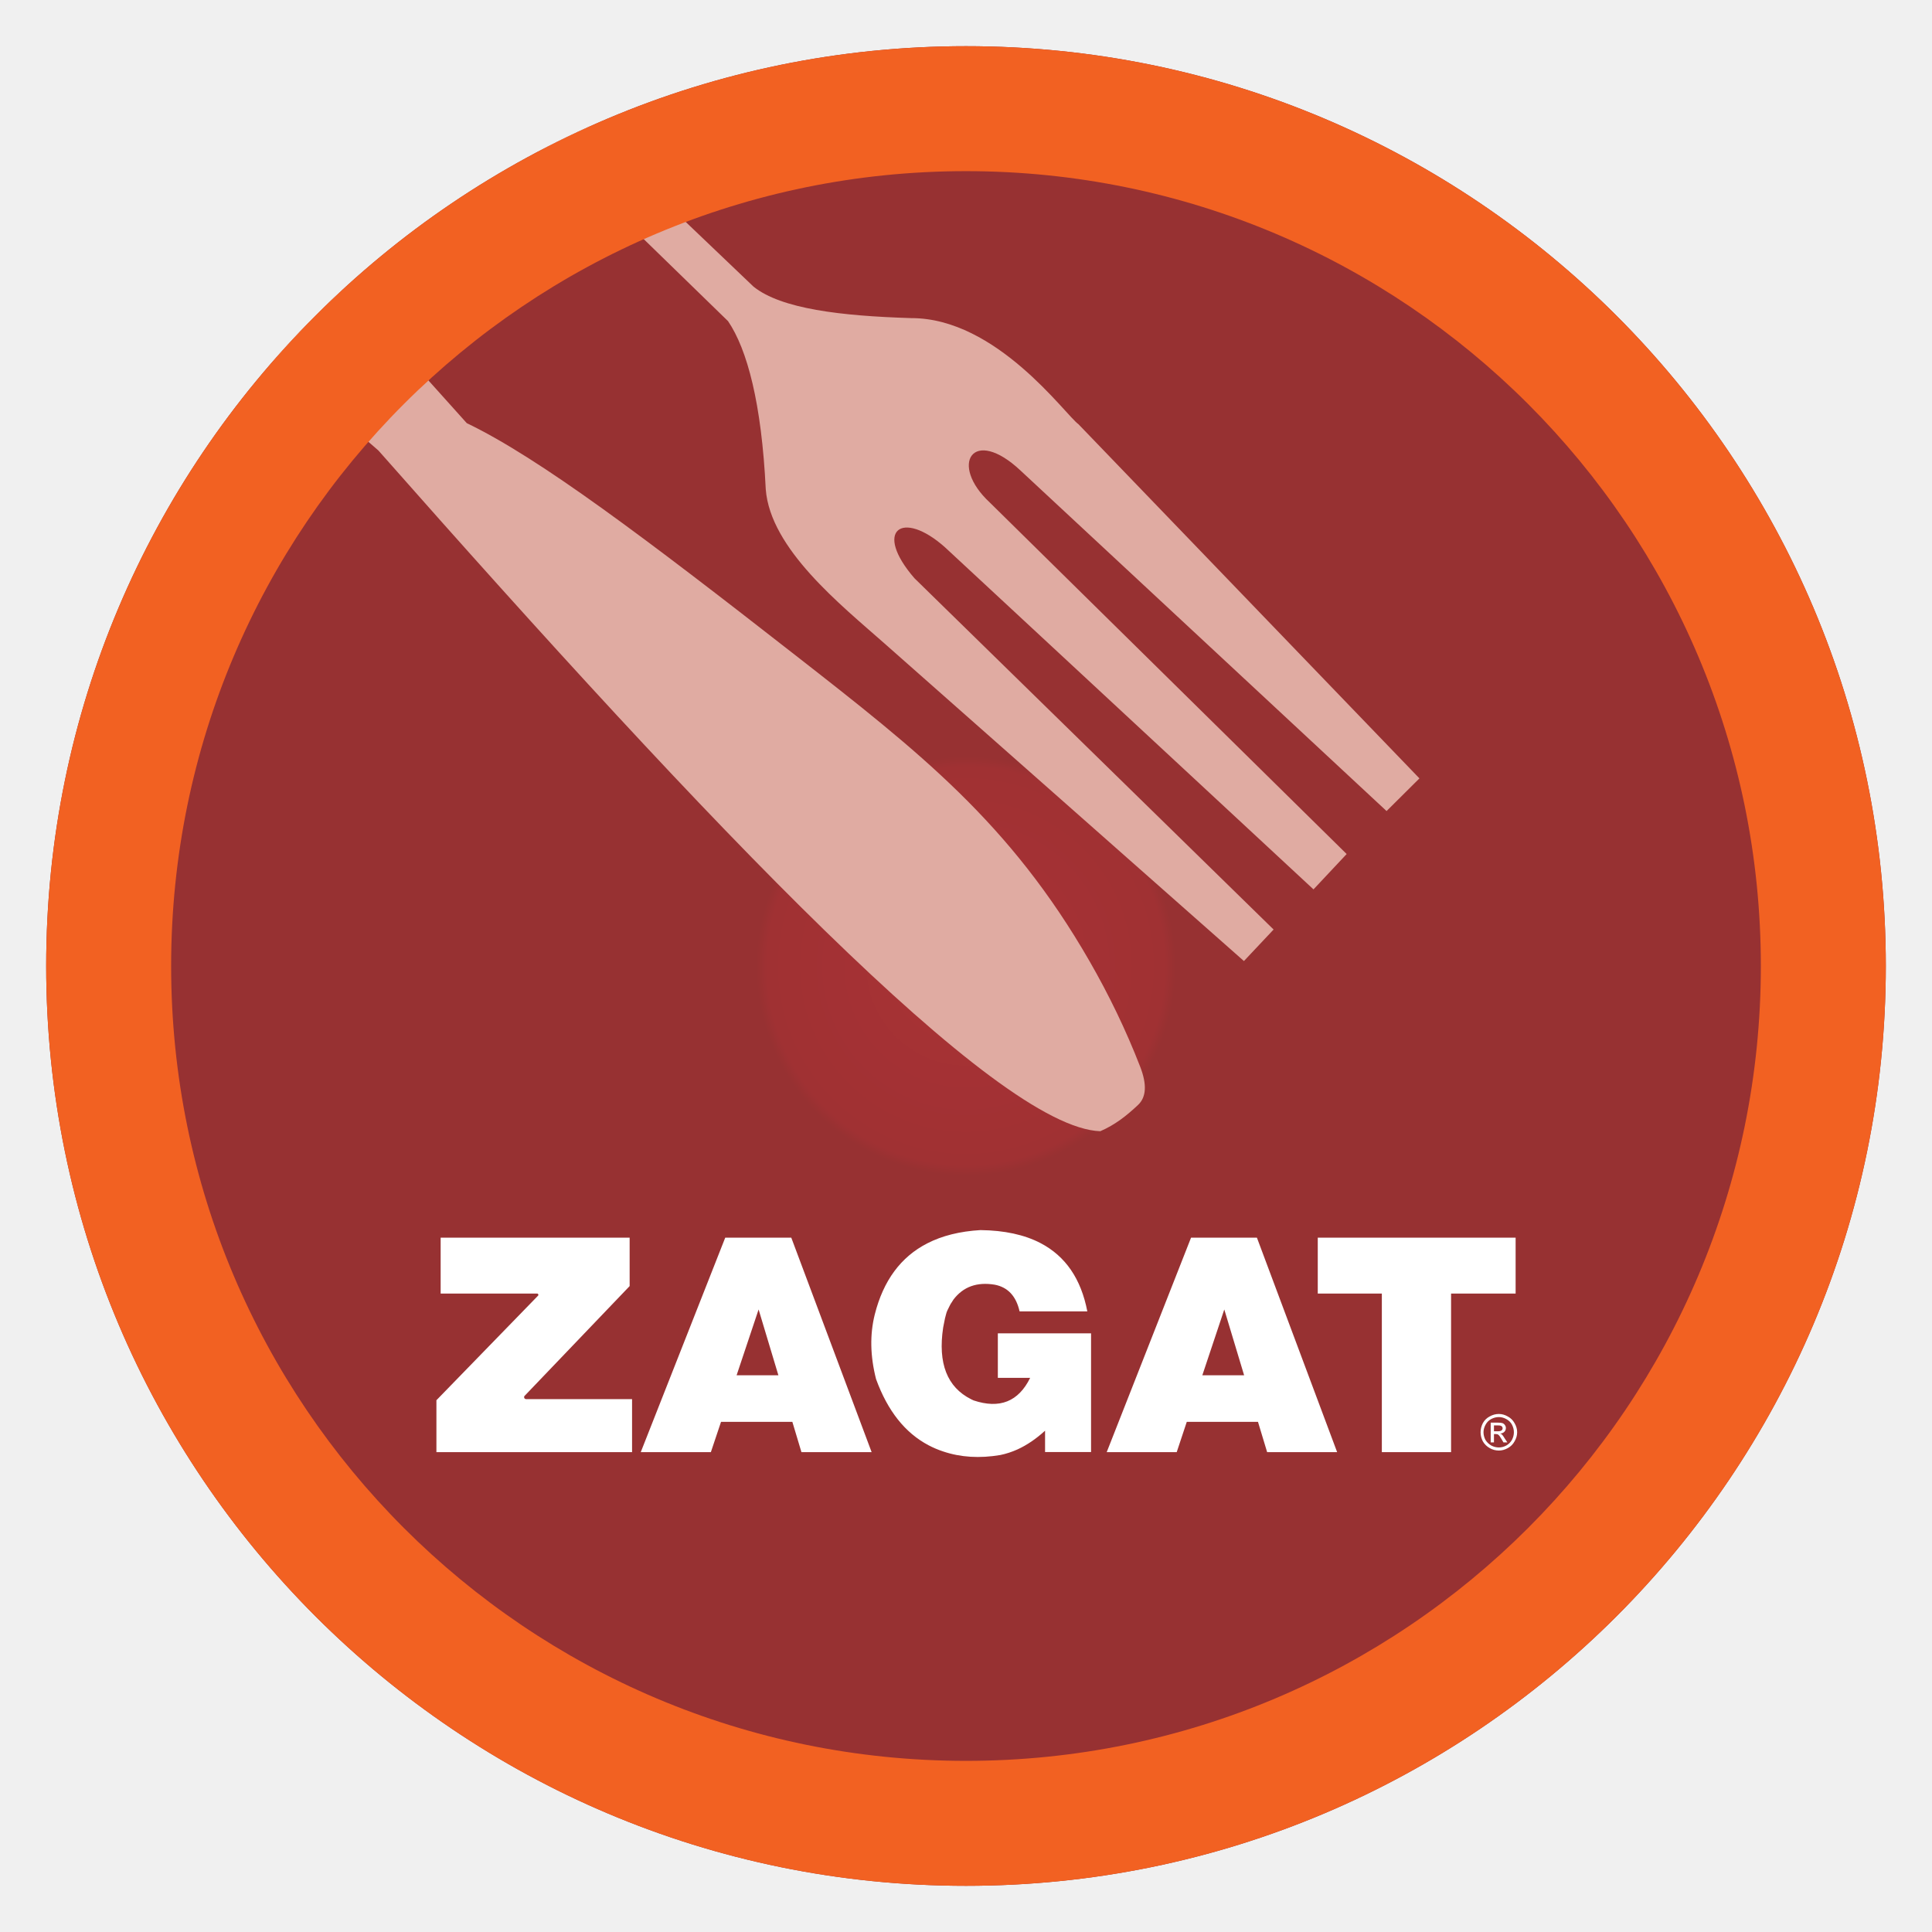
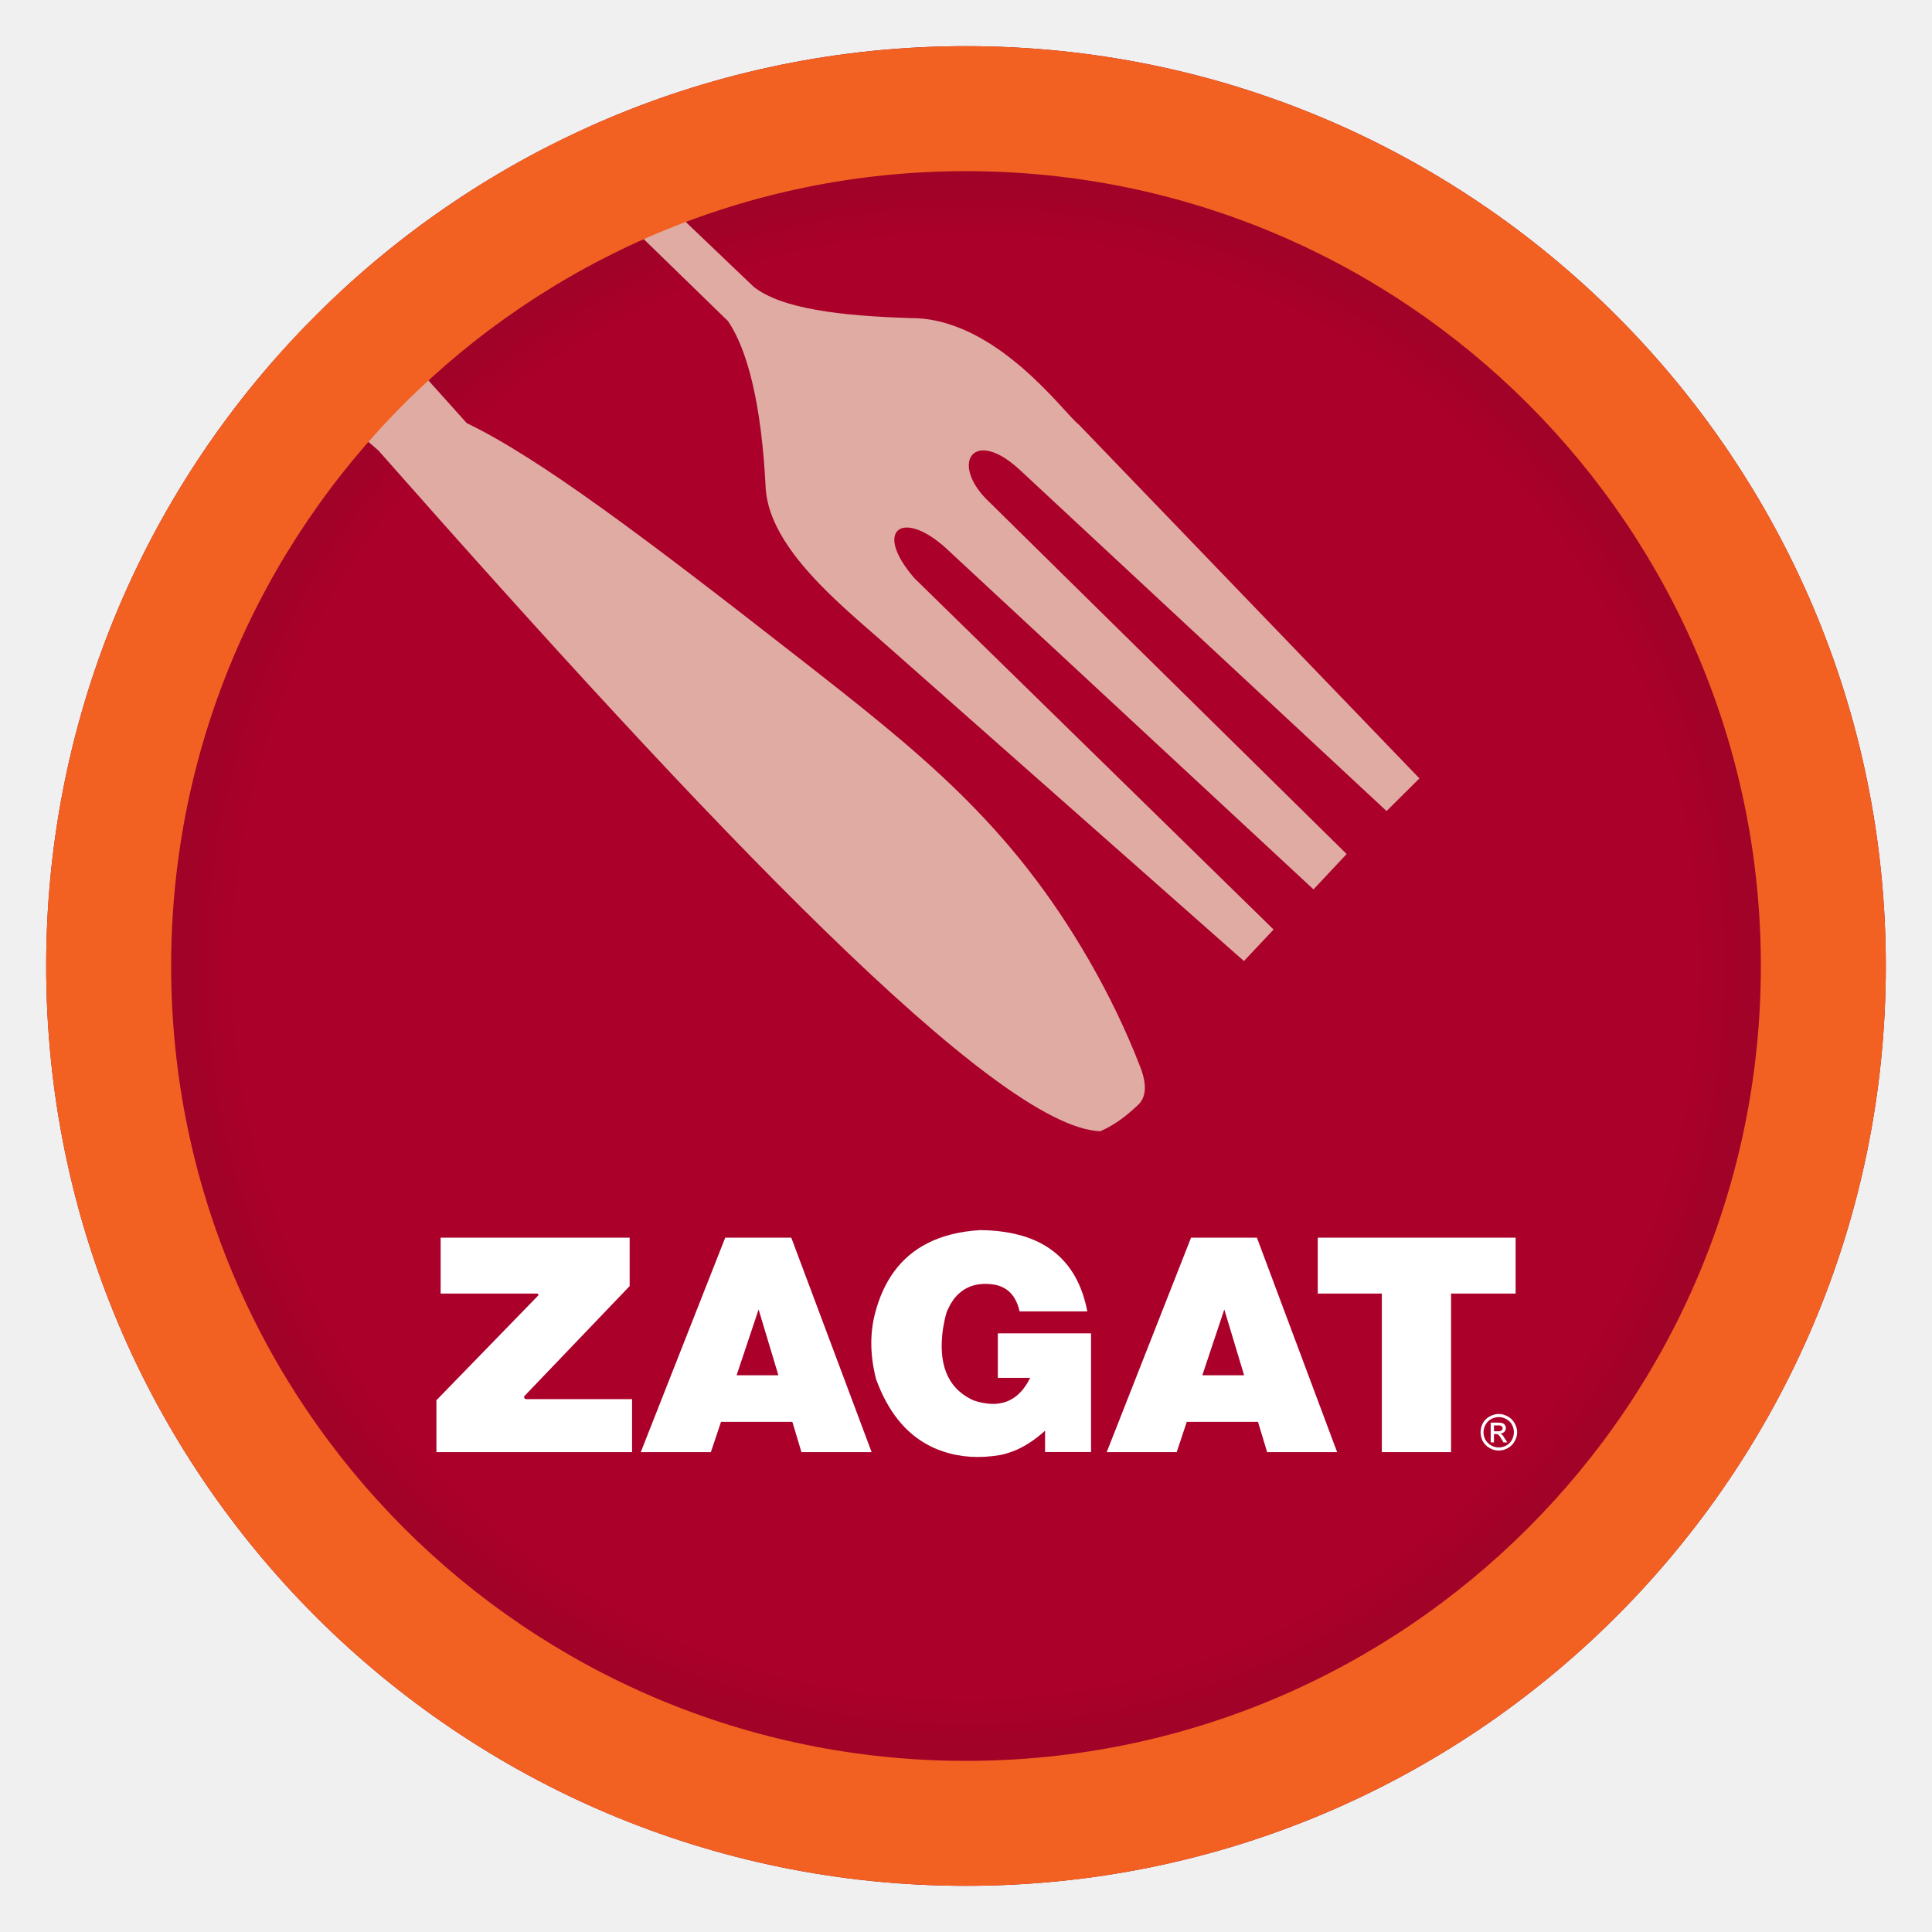
<svg xmlns="http://www.w3.org/2000/svg" xml:space="preserve" width="152.4mm" height="152.4mm" version="1.1" style="shape-rendering:geometricPrecision; text-rendering:geometricPrecision; image-rendering:optimizeQuality; fill-rule:evenodd; clip-rule:evenodd" viewBox="0 0 15240 15240">
  <defs>
    <style type="text/css">
   
    .fil0 {fill:none}
-     .fil3 {fill:#E0ABA2}
-     .fil4 {fill:#F26122}
-     .fil2 {fill:white}
-     .fil1 {fill:url(#id0)}
+     .fil1 {fill:#910626}
+     .fil2 {fill:#920626}
+     .fil4 {fill:#930526}
+     .fil3 {fill:#930626}
+     .fil5 {fill:#940526}
+     .fil6 {fill:#950526}
+     .fil7 {fill:#950527}
+     .fil8 {fill:#960527}
+     .fil9 {fill:#970527}
+     .fil10 {fill:#980427}
+     .fil11 {fill:#990427}
+     .fil12 {fill:#9A0427}
+     .fil13 {fill:#9B0427}
+     .fil14 {fill:#9C0327}
+     .fil15 {fill:#9D0327}
+     .fil16 {fill:#9E0328}
+     .fil17 {fill:#9F0328}
+     .fil18 {fill:#A00228}
+     .fil19 {fill:#A10228}
+     .fil20 {fill:#A20228}
+     .fil21 {fill:#A30228}
+     .fil22 {fill:#A40128}
+     .fil23 {fill:#A50128}
+     .fil24 {fill:#A60128}
+     .fil25 {fill:#A60129}
+     .fil26 {fill:#A70129}
+     .fil28 {fill:#A80029}
+     .fil27 {fill:#A80129}
+     .fil29 {fill:#A90029}
+     .fil30 {fill:#AA0029}
+     .fil32 {fill:#E0ABA2}
+     .fil33 {fill:#F26122}
+     .fil31 {fill:white}
   
  </style>
-     <radialGradient id="id0" gradientUnits="userSpaceOnUse" gradientTransform="matrix(1.10223 -0.11242 0.11242 1.10223 -1636 78)" cx="7619.97" cy="7619.96" r="1492.79" fx="7619.97" fy="7619.96">
-       <stop offset="0" style="stop-opacity:1; stop-color:#A93235" />
-       <stop offset="0.949" style="stop-opacity:1; stop-color:#A03133" />
-       <stop offset="1" style="stop-opacity:1; stop-color:#973132" />
-     </radialGradient>
  </defs>
  <g id="Capa_x0020_1">
-     <g id="_1788432065200">
+     <g id="_1752625643072">
      <rect class="fil0" x="-0" y="-0" width="15240" height="15240" />
      <ellipse id="contour" class="fil1" cx="7620.01" cy="7620" rx="7255.7" ry="7255.74" />
-       <path class="fil2" d="M9813.84 10848.39l-156.39 -519.11 -173.24 519.11 329.63 0zm101.03 -1085.33l632.76 1691.76 -552.17 0 -72.19 -238.9 -561.77 0 -79.39 238.9 -552.15 0 665.24 -1691.76 519.67 0zm-3774.85 1085.33l-156.03 -519.11 -173.51 519.11 329.54 0zm101.8 -1085.33l633.78 1691.76 -553.65 0 -71.68 -238.9 -562.69 0 -80.12 238.9 -553.03 0 666.31 -1691.76 521.08 0zm-2765.9 441.02l0 -441.02 1490.82 0 0 381.88 -831.29 868.85c-3.51,12.09 0.66,19.76 12.52,22.97l837.86 0 0 418.06 -1543.3 0 0 -408.87 -0.6 0 803.85 -826.93c2.64,-6.47 0.62,-11.44 -5.97,-14.93l-763.89 -0.01zm3838.22 -396.06c117.47,-60.33 257.37,-95.25 419.73,-104.75 188.65,2.14 346.52,36.28 473.66,102.4 197.15,102.63 320.3,282.29 369.48,538.94l-534.3 0c-27.1,-120.52 -92.45,-190.74 -196.08,-210.67 -139.71,-23.19 -248.19,15.82 -325.36,117.04 -4.49,7.04 -9.2,14.44 -14.12,22.24 -5.7,7.81 -10.61,15.98 -14.68,24.58 -6.54,12.49 -13.07,25.74 -19.62,39.79 -4.06,8.59 -7.33,17.94 -9.79,28.1 -3.28,10.93 -6.11,21.85 -8.57,32.77 -1.64,10.14 -3.69,20.28 -6.11,30.42 -3.28,14.04 -6.13,28.48 -8.59,43.3 -42.38,281.91 31.16,470.35 220.58,565.27l19.62 9.34c205.38,68.71 354.06,9.42 446.06,-177.87l-254.87 -0.02 0 -351.09 735.28 0 0 936.26 -362.77 0 0 -168.54c-70.28,64.19 -142.61,113.35 -216.91,147.45 -44.65,20.16 -90,35.01 -136.02,44.49 -163.25,27.69 -313.57,18.32 -450.99,-28.09 -40.02,-13.23 -78.21,-29.41 -114.57,-48.58 -185.45,-97.5 -323.71,-271.69 -414.82,-522.55 -46.27,-181.81 -49.56,-351.9 -9.82,-510.26 67.3,-266.5 205.17,-453.17 413.58,-559.97zm4612.21 1429.38c-10.28,-18.91 -25.34,-33.48 -45.1,-43.79 -18.89,-10.33 -38.21,-15.45 -57.96,-15.45 -20.61,0 -40.77,5.14 -60.52,15.45 -18.91,10.31 -33.49,24.9 -43.8,43.79 -11.16,19.73 -16.76,39.91 -16.76,60.52 0,20.61 5.17,40.81 15.49,60.55 11.17,18.03 26.18,32.63 45.09,43.79 18.9,10.32 39.07,15.49 60.53,15.49 20.6,0 40.36,-5.17 59.24,-15.49 18.9,-11.14 33.5,-25.75 43.79,-43.79 10.33,-19.74 15.49,-39.94 15.49,-60.55 0,-20.61 -5.17,-40.79 -15.49,-60.52zm20.61 -11.62c13.77,23.22 20.62,47.23 20.62,72.12 0,24.91 -6.87,48.97 -20.62,72.12 -12.01,22.33 -29.61,39.94 -52.8,52.83 -23.16,12.88 -46.79,19.33 -70.86,19.33 -25.75,0 -49.8,-6.42 -72.11,-19.33 -23.19,-12.89 -41.19,-30.5 -54.07,-52.83 -12.03,-23.15 -18.05,-47.21 -18.05,-72.12 0,-24.89 6.02,-48.91 18.05,-72.12 12.88,-23.2 30.89,-40.75 54.07,-52.79 23.21,-12.89 47.22,-19.34 72.11,-19.34 24.05,0 47.24,6.41 69.56,19.34 23.21,12.04 41.23,29.62 54.1,52.79zm-97.89 28.34c-3.42,-3.42 -6.87,-6.02 -10.28,-7.72 -5.17,-1.71 -13.77,-2.55 -25.76,-2.55l-28.36 0 0 46.35 29.63 0c14.59,0 24.48,-2.12 29.6,-6.42 6.02,-4.3 9.04,-9.9 9.04,-16.75 0.02,-5.17 -1.27,-9.46 -3.87,-12.91zm21.9 -12.87c5.14,6.85 7.72,14.62 7.72,23.2 0,11.16 -3.86,21.03 -11.58,29.62 -8.6,8.59 -19.74,13.31 -33.49,14.18 6.03,2.55 10.72,5.16 14.18,7.71 6.01,6.03 13.31,16.32 21.88,30.93l20.62 30.92 -30.91 -0.01 -14.17 -24.48c-11.16,-19.73 -20.22,-31.77 -27.06,-36.07 -3.43,-3.42 -9.88,-5.17 -19.32,-5.17l-14.17 0.03 0 65.69 -25.76 0 0 -155.87 54.12 0.01c18.02,0 30.89,1.31 38.64,3.86 8.58,3.44 15.01,8.56 19.3,15.45zm84.55 -1037.17l-509.18 0 0 1250.74 -546.09 0 0 -1250.74 -505.47 0 0 -441.02 1560.74 0 0 441.02z" />
-       <path id="contour_3" class="fil3" d="M2161.51 2840.24c166.37,-189.82 342.53,-370.81 527.6,-542.36 207.22,203.89 525.72,519.61 630.51,636.34l362.4 403.68c574.57,275.91 1416.65,912.72 2593.12,1831.48 975.46,761.77 1692.77,1322.41 2319.61,2413.02 152.08,264.61 286.75,541.87 399.23,831.98 54.06,139.47 48.85,239.75 -16.76,301.52 -90.06,84.79 -180.54,156.47 -297.75,207.39 -819.13,-27.62 -3072.93,-2398.54 -5693.69,-5368.79l-213.01 -185.7c-89,-77.59 -391.82,-352.86 -611.26,-528.56zm2135.53 -1671.77c116.32,-60.06 234.49,-117.04 354.37,-170.88l346.18 360.43 946.21 902.88c218.55,175.84 690.57,231.43 1243.98,248.42 674.25,-1.27 1214.73,761.98 1319.75,837.42l2689.25 2793.32 -259.28 257.66 -2885.44 -2684.18c-378.33,-356.71 -568.93,-50.65 -244.45,250.24l2815.11 2772.98 -261.59 278.89 -2907.14 -2698.76c-339.96,-302.46 -568.01,-133.27 -240.74,244.27l2833.11 2771.11 -233.99 248.62 -2837.69 -2507.23c-341.7,-301.91 -898.15,-744.06 -934.24,-1213.72 -32.95,-679.87 -146.21,-1103.92 -297.54,-1326.72l-1145.47 -1114.51 -300.39 -250.24z" />
-       <path id="contour_4" class="fil4" d="M7620.01 364.25c4007.22,0 7255.71,3248.52 7255.71,7255.75 0,4007.22 -3248.49,7255.74 -7255.71,7255.74 -4007.22,0 -7255.7,-3248.52 -7255.7,-7255.74 0,-4007.23 3248.48,-7255.75 7255.7,-7255.75zm-0.06 985.8c3462.82,0 6270.01,2807.18 6270.01,6270 0,3462.82 -2807.19,6270.01 -6270.01,6270.01 -3462.82,0 -6270,-2807.19 -6270,-6270.01 0,-3462.82 2807.18,-6270 6270,-6270z" />
+       <g>
+         <rect class="fil0" x="344.94" y="344.94" width="14550.12" height="14550.12" />
+         <ellipse id="contour_5" class="fil1" cx="7620.01" cy="7620" rx="6927.26" ry="6927.29" />
+         <path class="fil2" d="M7620.01 720.35c3810.56,0 6899.61,3089.08 6899.61,6899.65 0,3810.56 -3089.05,6899.64 -6899.61,6899.64 -3810.56,0 -6899.6,-3089.08 -6899.6,-6899.64 0,-3810.57 3089.04,-6899.65 6899.6,-6899.65z" />
+         <path class="fil2" d="M7620.01 748c3795.28,0 6871.96,3076.71 6871.96,6872 0,3795.28 -3076.68,6871.99 -6871.96,6871.99 -3795.28,0 -6871.95,-3076.71 -6871.95,-6871.99 0,-3795.29 3076.67,-6872 6871.95,-6872z" />
+         <path class="fil3" d="M7620.01 775.66c3780.01,0 6844.31,3064.32 6844.31,6844.34 0,3780.01 -3064.3,6844.33 -6844.31,6844.33 -3780.01,0 -6844.3,-3064.32 -6844.3,-6844.33 0,-3780.02 3064.29,-6844.34 6844.3,-6844.34z" />
+         <path class="fil4" d="M7620.01 803.31c3764.74,0 6816.66,3051.94 6816.66,6816.69 0,3764.74 -3051.92,6816.68 -6816.66,6816.68 -3764.74,0 -6816.66,-3051.94 -6816.66,-6816.68 0,-3764.75 3051.92,-6816.69 6816.66,-6816.69z" />
+         <path class="fil5" d="M7620.01 830.96c3749.47,0 6789.01,3039.56 6789.01,6789.04 0,3749.47 -3039.54,6789.03 -6789.01,6789.03 -3749.47,0 -6789.01,-3039.56 -6789.01,-6789.03 0,-3749.48 3039.54,-6789.04 6789.01,-6789.04z" />
+         <path class="fil6" d="M7620.01 858.61c3734.2,0 6761.36,3027.18 6761.36,6761.39 0,3734.2 -3027.16,6761.39 -6761.36,6761.39 -3734.2,0 -6761.36,-3027.19 -6761.36,-6761.39 0,-3734.21 3027.16,-6761.39 6761.36,-6761.39z" />
+         <path class="fil7" d="M7620.01 886.25c3718.93,0 6733.71,3014.81 6733.71,6733.75 0,3718.93 -3014.78,6733.74 -6733.71,6733.74 -3718.93,0 -6733.71,-3014.81 -6733.71,-6733.74 0,-3718.94 3014.78,-6733.75 6733.71,-6733.75z" />
+         <path class="fil8" d="M7620.01 913.91c3703.65,0 6706.06,3002.43 6706.06,6706.09 0,3703.65 -3002.41,6706.09 -6706.06,6706.09 -3703.66,0 -6706.06,-3002.44 -6706.06,-6706.09 0,-3703.66 3002.4,-6706.09 6706.06,-6706.09z" />
+         <path class="fil8" d="M7620.01 941.56c3688.39,0 6678.41,2990.04 6678.41,6678.44 0,3688.39 -2990.02,6678.43 -6678.41,6678.43 -3688.39,0 -6678.41,-2990.04 -6678.41,-6678.43 0,-3688.4 2990.02,-6678.44 6678.41,-6678.44z" />
+         <path class="fil9" d="M7620.01 969.21c3673.11,0 6650.76,2977.67 6650.76,6650.79 0,3673.11 -2977.65,6650.78 -6650.76,6650.78 -3673.12,0 -6650.76,-2977.67 -6650.76,-6650.78 0,-3673.12 2977.64,-6650.79 6650.76,-6650.79z" />
+         <path class="fil10" d="M7620.01 996.86c3657.85,0 6623.11,2965.28 6623.11,6623.14 0,3657.85 -2965.26,6623.13 -6623.11,6623.13 -3657.85,0 -6623.1,-2965.28 -6623.1,-6623.13 0,-3657.86 2965.25,-6623.14 6623.1,-6623.14z" />
+         <path class="fil10" d="M7620.01 1024.51c3642.57,0 6595.46,2952.91 6595.46,6595.49 0,3642.57 -2952.89,6595.48 -6595.46,6595.48 -3642.58,0 -6595.45,-2952.91 -6595.45,-6595.48 0,-3642.58 2952.87,-6595.49 6595.45,-6595.49z" />
+         <path class="fil11" d="M7620.01 1052.17c3627.3,0 6567.8,2940.52 6567.8,6567.83 0,3627.3 -2940.5,6567.83 -6567.8,6567.83 -3627.31,0 -6567.8,-2940.53 -6567.8,-6567.83 0,-3627.31 2940.49,-6567.83 6567.8,-6567.83z" />
+         <path class="fil12" d="M7620.01 1079.82c3612.03,0 6540.15,2928.14 6540.15,6540.18 0,3612.04 -2928.12,6540.18 -6540.15,6540.18 -3612.04,0 -6540.16,-2928.14 -6540.16,-6540.18 0,-3612.04 2928.12,-6540.18 6540.16,-6540.18z" />
+         <path class="fil12" d="M7620.01 1107.47c3596.76,0 6512.51,2915.76 6512.51,6512.53 0,3596.76 -2915.75,6512.52 -6512.51,6512.52 -3596.76,0 -6512.51,-2915.76 -6512.51,-6512.52 0,-3596.77 2915.75,-6512.53 6512.51,-6512.53z" />
+         <path class="fil13" d="M7620.01 1135.11c3581.49,0 6484.86,2903.39 6484.86,6484.89 0,3581.5 -2903.37,6484.88 -6484.86,6484.88 -3581.5,0 -6484.86,-2903.38 -6484.86,-6484.88 0,-3581.5 2903.36,-6484.89 6484.86,-6484.89z" />
+         <path class="fil13" d="M7620.01 1162.76c3566.22,0 6457.21,2891.01 6457.21,6457.24 0,3566.22 -2890.99,6457.23 -6457.21,6457.23 -3566.23,0 -6457.21,-2891.01 -6457.21,-6457.23 0,-3566.23 2890.98,-6457.24 6457.21,-6457.24z" />
+         <path class="fil14" d="M7620.01 1190.42c3550.94,0 6429.56,2878.63 6429.56,6429.58 0,3550.95 -2878.62,6429.58 -6429.56,6429.58 -3550.96,0 -6429.56,-2878.63 -6429.56,-6429.58 0,-3550.95 2878.6,-6429.58 6429.56,-6429.58z" />
+         <path class="fil15" d="M7620.01 1218.07c3535.68,0 6401.91,2866.24 6401.91,6401.93 0,3535.68 -2866.23,6401.93 -6401.91,6401.93 -3535.69,0 -6401.91,-2866.25 -6401.91,-6401.93 0,-3535.69 2866.22,-6401.93 6401.91,-6401.93z" />
+         <path class="fil15" d="M7620.01 1245.72c3520.4,0 6374.26,2853.87 6374.26,6374.28 0,3520.41 -2853.86,6374.28 -6374.26,6374.28 -3520.41,0 -6374.26,-2853.87 -6374.26,-6374.28 0,-3520.41 2853.85,-6374.28 6374.26,-6374.28z" />
+         <path class="fil16" d="M7620 1273.37c3505.15,0 6346.61,2841.48 6346.61,6346.63 0,3505.14 -2841.46,6346.62 -6346.61,6346.62 -3505.14,0 -6346.6,-2841.48 -6346.6,-6346.62 0,-3505.15 2841.46,-6346.63 6346.6,-6346.63z" />
+         <path class="fil16" d="M7620 1301.02c3489.87,0 6318.96,2829.11 6318.96,6318.98 0,3489.87 -2829.09,6318.97 -6318.96,6318.97 -3489.86,0 -6318.95,-2829.1 -6318.95,-6318.97 0,-3489.87 2829.09,-6318.98 6318.95,-6318.98z" />
+         <path class="fil17" d="M7620 1328.67c3474.6,0 6291.31,2816.73 6291.31,6291.33 0,3474.6 -2816.71,6291.32 -6291.31,6291.32 -3474.6,0 -6291.3,-2816.72 -6291.3,-6291.32 0,-3474.6 2816.7,-6291.33 6291.3,-6291.33z" />
+         <path class="fil18" d="M7620 1356.33c3459.33,0 6263.66,2804.34 6263.66,6263.67 0,3459.33 -2804.33,6263.67 -6263.66,6263.67 -3459.32,0 -6263.65,-2804.34 -6263.65,-6263.67 0,-3459.33 2804.33,-6263.67 6263.65,-6263.67z" />
+         <path class="fil18" d="M7620 1383.98c3444.06,0 6236.02,2791.96 6236.02,6236.02 0,3444.05 -2791.96,6236.02 -6236.02,6236.02 -3444.05,0 -6236.01,-2791.97 -6236.01,-6236.02 0,-3444.06 2791.96,-6236.02 6236.01,-6236.02z" />
+         <path class="fil19" d="M7620 1411.62c3428.79,0 6208.37,2779.59 6208.37,6208.38 0,3428.79 -2779.58,6208.38 -6208.37,6208.38 -3428.79,0 -6208.36,-2779.59 -6208.36,-6208.38 0,-3428.79 2779.57,-6208.38 6208.36,-6208.38z" />
+         <path class="fil19" d="M7620 1439.27c3413.52,0 6180.72,2767.21 6180.72,6180.73 0,3413.51 -2767.2,6180.72 -6180.72,6180.72 -3413.51,0 -6180.71,-2767.21 -6180.71,-6180.72 0,-3413.52 2767.2,-6180.73 6180.71,-6180.73z" />
+         <path class="fil20" d="M7620 1466.92c3398.25,0 6153.07,2754.83 6153.07,6153.08 0,3398.25 -2754.82,6153.07 -6153.07,6153.07 -3398.25,0 -6153.06,-2754.82 -6153.06,-6153.07 0,-3398.25 2754.81,-6153.08 6153.06,-6153.08z" />
+         <path class="fil21" d="M7620 1494.58c3382.98,0 6125.41,2742.44 6125.41,6125.42 0,3382.98 -2742.43,6125.42 -6125.41,6125.42 -3382.97,0 -6125.41,-2742.44 -6125.41,-6125.42 0,-3382.98 2742.44,-6125.42 6125.41,-6125.42z" />
+         <path class="fil21" d="M7620 1522.23c3367.7,0 6097.76,2730.07 6097.76,6097.77 0,3367.7 -2730.06,6097.77 -6097.76,6097.77 -3367.7,0 -6097.76,-2730.07 -6097.76,-6097.77 0,-3367.7 2730.06,-6097.77 6097.76,-6097.77z" />
+         <path class="fil22" d="M7620 1549.88c3352.44,0 6070.11,2717.68 6070.11,6070.12 0,3352.44 -2717.67,6070.12 -6070.11,6070.12 -3352.43,0 -6070.1,-2717.68 -6070.1,-6070.12 0,-3352.44 2717.67,-6070.12 6070.1,-6070.12z" />
+         <path class="fil23" d="M7620 1577.53c3337.16,0 6042.46,2705.31 6042.46,6042.47 0,3337.16 -2705.3,6042.47 -6042.46,6042.47 -3337.16,0 -6042.45,-2705.31 -6042.45,-6042.47 0,-3337.16 2705.29,-6042.47 6042.45,-6042.47z" />
+         <path class="fil23" d="M7620 1605.18c3321.9,0 6014.81,2692.92 6014.81,6014.82 0,3321.9 -2692.91,6014.81 -6014.81,6014.81 -3321.9,0 -6014.8,-2692.91 -6014.8,-6014.81 0,-3321.9 2692.9,-6014.82 6014.8,-6014.82z" />
+         <path class="fil24" d="M7620 1632.84c3306.62,0 5987.16,2680.54 5987.16,5987.16 0,3306.62 -2680.54,5987.16 -5987.16,5987.16 -3306.62,0 -5987.15,-2680.54 -5987.15,-5987.16 0,-3306.62 2680.53,-5987.16 5987.15,-5987.16z" />
+         <path class="fil25" d="M7620 1660.48c3291.35,0 5959.52,2668.17 5959.52,5959.52 0,3291.35 -2668.17,5959.52 -5959.52,5959.52 -3291.35,0 -5959.51,-2668.17 -5959.51,-5959.52 0,-3291.35 2668.16,-5959.52 5959.51,-5959.52z" />
+         <path class="fil26" d="M7620 1688.13c3276.08,0 5931.87,2655.79 5931.87,5931.87 0,3276.08 -2655.79,5931.87 -5931.87,5931.87 -3276.08,0 -5931.86,-2655.79 -5931.86,-5931.87 0,-3276.08 2655.78,-5931.87 5931.86,-5931.87z" />
+         <path class="fil27" d="M7620 1715.78c3260.81,0 5904.21,2643.41 5904.21,5904.22 0,3260.81 -2643.4,5904.22 -5904.21,5904.22 -3260.81,0 -5904.21,-2643.41 -5904.21,-5904.22 0,-3260.81 2643.4,-5904.22 5904.21,-5904.22z" />
+         <path class="fil28" d="M7620 1743.43c3245.54,0 5876.56,2631.03 5876.56,5876.57 0,3245.54 -2631.02,5876.57 -5876.56,5876.57 -3245.54,0 -5876.56,-2631.03 -5876.56,-5876.57 0,-3245.54 2631.02,-5876.57 5876.56,-5876.57z" />
+         <path class="fil29" d="M7620 1771.09c3230.27,0 5848.91,2618.64 5848.91,5848.91 0,3230.27 -2618.64,5848.91 -5848.91,5848.91 -3230.27,0 -5848.91,-2618.64 -5848.91,-5848.91 0,-3230.27 2618.64,-5848.91 5848.91,-5848.91z" />
+         <path class="fil29" d="M7620 1798.74c3214.99,0 5821.26,2606.27 5821.26,5821.26 0,3214.99 -2606.27,5821.26 -5821.26,5821.26 -3214.99,0 -5821.26,-2606.27 -5821.26,-5821.26 0,-3214.99 2606.27,-5821.26 5821.26,-5821.26z" />
+         <circle class="fil30" cx="7620" cy="7620" r="5793.61" />
+       </g>
+       <g>
+         <path class="fil31" d="M9813.84 10848.39l-156.39 -519.11 -173.24 519.11 329.63 0zm101.03 -1085.33l632.76 1691.76 -552.17 0 -72.19 -238.9 -561.77 0 -79.39 238.9 -552.15 0 665.24 -1691.76 519.67 0zm-3774.85 1085.33l-156.03 -519.11 -173.51 519.11 329.54 0zm101.8 -1085.33l633.78 1691.76 -553.65 0 -71.68 -238.9 -562.69 0 -80.12 238.9 -553.03 0 666.31 -1691.76 521.08 0zm-2765.9 441.02l0 -441.02 1490.82 0 0 381.88 -831.29 868.85c-3.51,12.09 0.66,19.76 12.52,22.97l837.86 0 0 418.06 -1543.3 0 0 -408.87 -0.6 0 803.85 -826.93c2.64,-6.47 0.62,-11.44 -5.97,-14.93l-763.89 -0.01zm3838.22 -396.06c117.47,-60.33 257.37,-95.25 419.73,-104.75 188.65,2.14 346.52,36.28 473.66,102.4 197.15,102.63 320.3,282.29 369.48,538.94l-534.3 0c-27.1,-120.52 -92.45,-190.74 -196.08,-210.67 -139.71,-23.19 -248.19,15.82 -325.36,117.04 -4.49,7.04 -9.2,14.44 -14.12,22.24 -5.7,7.81 -10.61,15.98 -14.68,24.58 -6.54,12.49 -13.07,25.74 -19.62,39.79 -4.06,8.59 -7.33,17.94 -9.79,28.1 -3.28,10.93 -6.11,21.85 -8.57,32.77 -1.64,10.14 -3.69,20.28 -6.11,30.42 -3.28,14.04 -6.13,28.48 -8.59,43.3 -42.38,281.91 31.16,470.35 220.58,565.27l19.62 9.34c205.38,68.71 354.06,9.42 446.06,-177.87l-254.87 -0.02 0 -351.09 735.28 0 0 936.26 -362.77 0 0 -168.54c-70.28,64.19 -142.61,113.35 -216.91,147.45 -44.65,20.16 -90,35.01 -136.02,44.49 -163.25,27.69 -313.57,18.32 -450.99,-28.09 -40.02,-13.23 -78.21,-29.41 -114.57,-48.58 -185.45,-97.5 -323.71,-271.69 -414.82,-522.55 -46.27,-181.81 -49.56,-351.9 -9.82,-510.26 67.3,-266.5 205.17,-453.17 413.58,-559.97zm4612.21 1429.38c-10.28,-18.91 -25.34,-33.48 -45.1,-43.79 -18.89,-10.33 -38.21,-15.45 -57.96,-15.45 -20.61,0 -40.77,5.14 -60.52,15.45 -18.91,10.31 -33.49,24.9 -43.8,43.79 -11.16,19.73 -16.76,39.91 -16.76,60.52 0,20.61 5.17,40.81 15.49,60.55 11.17,18.03 26.18,32.63 45.09,43.79 18.9,10.32 39.07,15.49 60.53,15.49 20.6,0 40.36,-5.17 59.24,-15.49 18.9,-11.14 33.5,-25.75 43.79,-43.79 10.33,-19.74 15.49,-39.94 15.49,-60.55 0,-20.61 -5.17,-40.79 -15.49,-60.52zm20.61 -11.62c13.77,23.22 20.62,47.23 20.62,72.12 0,24.91 -6.87,48.97 -20.62,72.12 -12.01,22.33 -29.61,39.94 -52.8,52.83 -23.16,12.88 -46.79,19.33 -70.86,19.33 -25.75,0 -49.8,-6.42 -72.11,-19.33 -23.19,-12.89 -41.19,-30.5 -54.07,-52.83 -12.03,-23.15 -18.05,-47.21 -18.05,-72.12 0,-24.89 6.02,-48.91 18.05,-72.12 12.88,-23.2 30.89,-40.75 54.07,-52.79 23.21,-12.89 47.22,-19.34 72.11,-19.34 24.05,0 47.24,6.41 69.56,19.34 23.21,12.04 41.23,29.62 54.1,52.79zm-97.89 28.34c-3.42,-3.42 -6.87,-6.02 -10.28,-7.72 -5.17,-1.71 -13.77,-2.55 -25.76,-2.55l-28.36 0 0 46.35 29.63 0c14.59,0 24.48,-2.12 29.6,-6.42 6.02,-4.3 9.04,-9.9 9.04,-16.75 0.02,-5.17 -1.27,-9.46 -3.87,-12.91zm21.9 -12.87c5.14,6.85 7.72,14.62 7.72,23.2 0,11.16 -3.86,21.03 -11.58,29.62 -8.6,8.59 -19.74,13.31 -33.49,14.18 6.03,2.55 10.72,5.16 14.18,7.71 6.01,6.03 13.31,16.32 21.88,30.93l20.62 30.92 -30.91 -0.01 -14.17 -24.48c-11.16,-19.73 -20.22,-31.77 -27.06,-36.07 -3.43,-3.42 -9.88,-5.17 -19.32,-5.17l-14.17 0.03 0 65.69 -25.76 0 0 -155.87 54.12 0.01c18.02,0 30.89,1.31 38.64,3.86 8.58,3.44 15.01,8.56 19.3,15.45zm84.55 -1037.17l-509.18 0 0 1250.74 -546.09 0 0 -1250.74 -505.47 0 0 -441.02 1560.74 0 0 441.02z" />
+         <path id="contour_6" class="fil32" d="M2161.51 2840.24c166.37,-189.82 342.53,-370.81 527.6,-542.36 207.22,203.89 525.72,519.61 630.51,636.34l362.4 403.68c574.57,275.91 1416.65,912.72 2593.12,1831.48 975.46,761.77 1692.77,1322.41 2319.61,2413.02 152.08,264.61 286.75,541.87 399.23,831.98 54.06,139.47 48.85,239.75 -16.76,301.52 -90.06,84.79 -180.54,156.47 -297.75,207.39 -819.13,-27.62 -3072.93,-2398.54 -5693.69,-5368.79l-213.01 -185.7c-89,-77.59 -391.82,-352.86 -611.26,-528.56zm2135.53 -1671.77c116.32,-60.06 234.49,-117.04 354.37,-170.88l346.18 360.43 946.21 902.88c218.55,175.84 690.57,231.43 1243.98,248.42 674.25,-1.27 1214.73,761.98 1319.75,837.42l2689.25 2793.32 -259.28 257.66 -2885.44 -2684.18c-378.33,-356.71 -568.93,-50.65 -244.45,250.24l2815.11 2772.98 -261.59 278.89 -2907.14 -2698.76c-339.96,-302.46 -568.01,-133.27 -240.74,244.27l2833.11 2771.11 -233.99 248.62 -2837.69 -2507.23c-341.7,-301.91 -898.15,-744.06 -934.24,-1213.72 -32.95,-679.87 -146.21,-1103.92 -297.54,-1326.72l-1145.47 -1114.51 -300.39 -250.24z" />
+       </g>
+       <path id="contour_7" class="fil33" d="M7620.01 364.25c4007.22,0 7255.71,3248.52 7255.71,7255.75 0,4007.22 -3248.49,7255.74 -7255.71,7255.74 -4007.22,0 -7255.7,-3248.52 -7255.7,-7255.74 0,-4007.23 3248.48,-7255.75 7255.7,-7255.75zm-0.06 985.8c3462.82,0 6270.01,2807.18 6270.01,6270 0,3462.82 -2807.19,6270.01 -6270.01,6270.01 -3462.82,0 -6270,-2807.19 -6270,-6270.01 0,-3462.82 2807.18,-6270 6270,-6270z" />
    </g>
  </g>
</svg>
